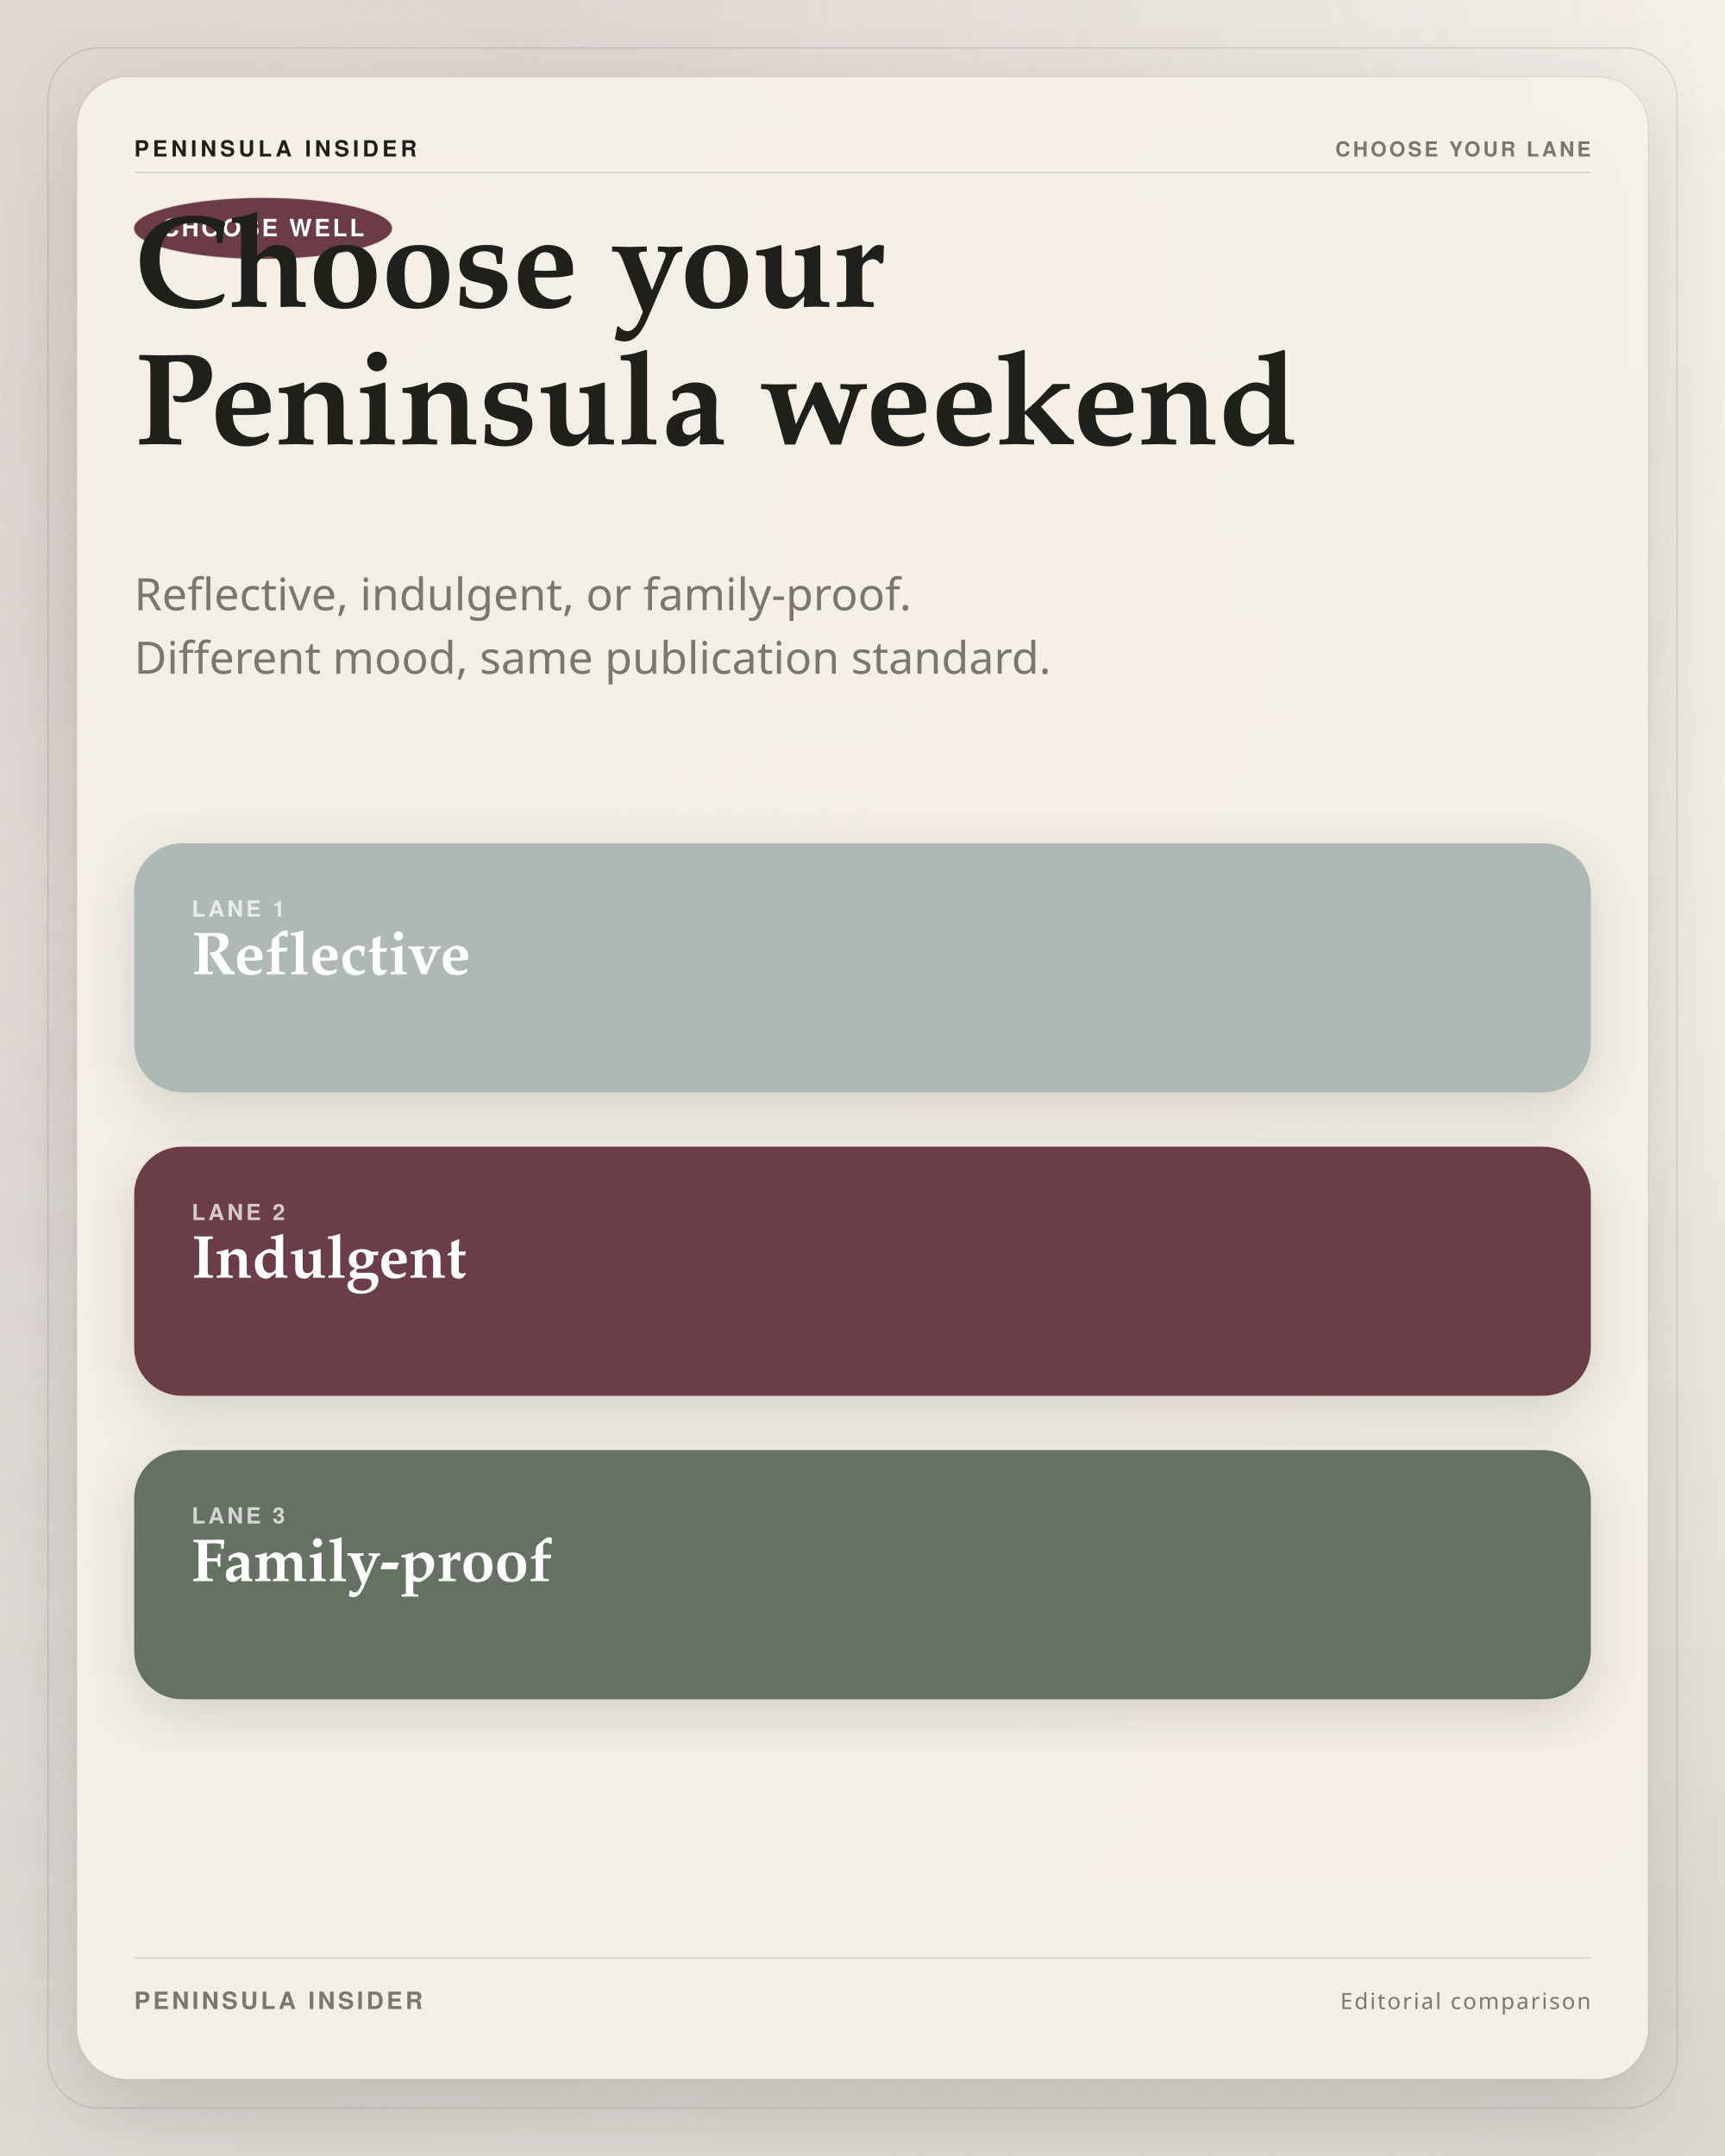
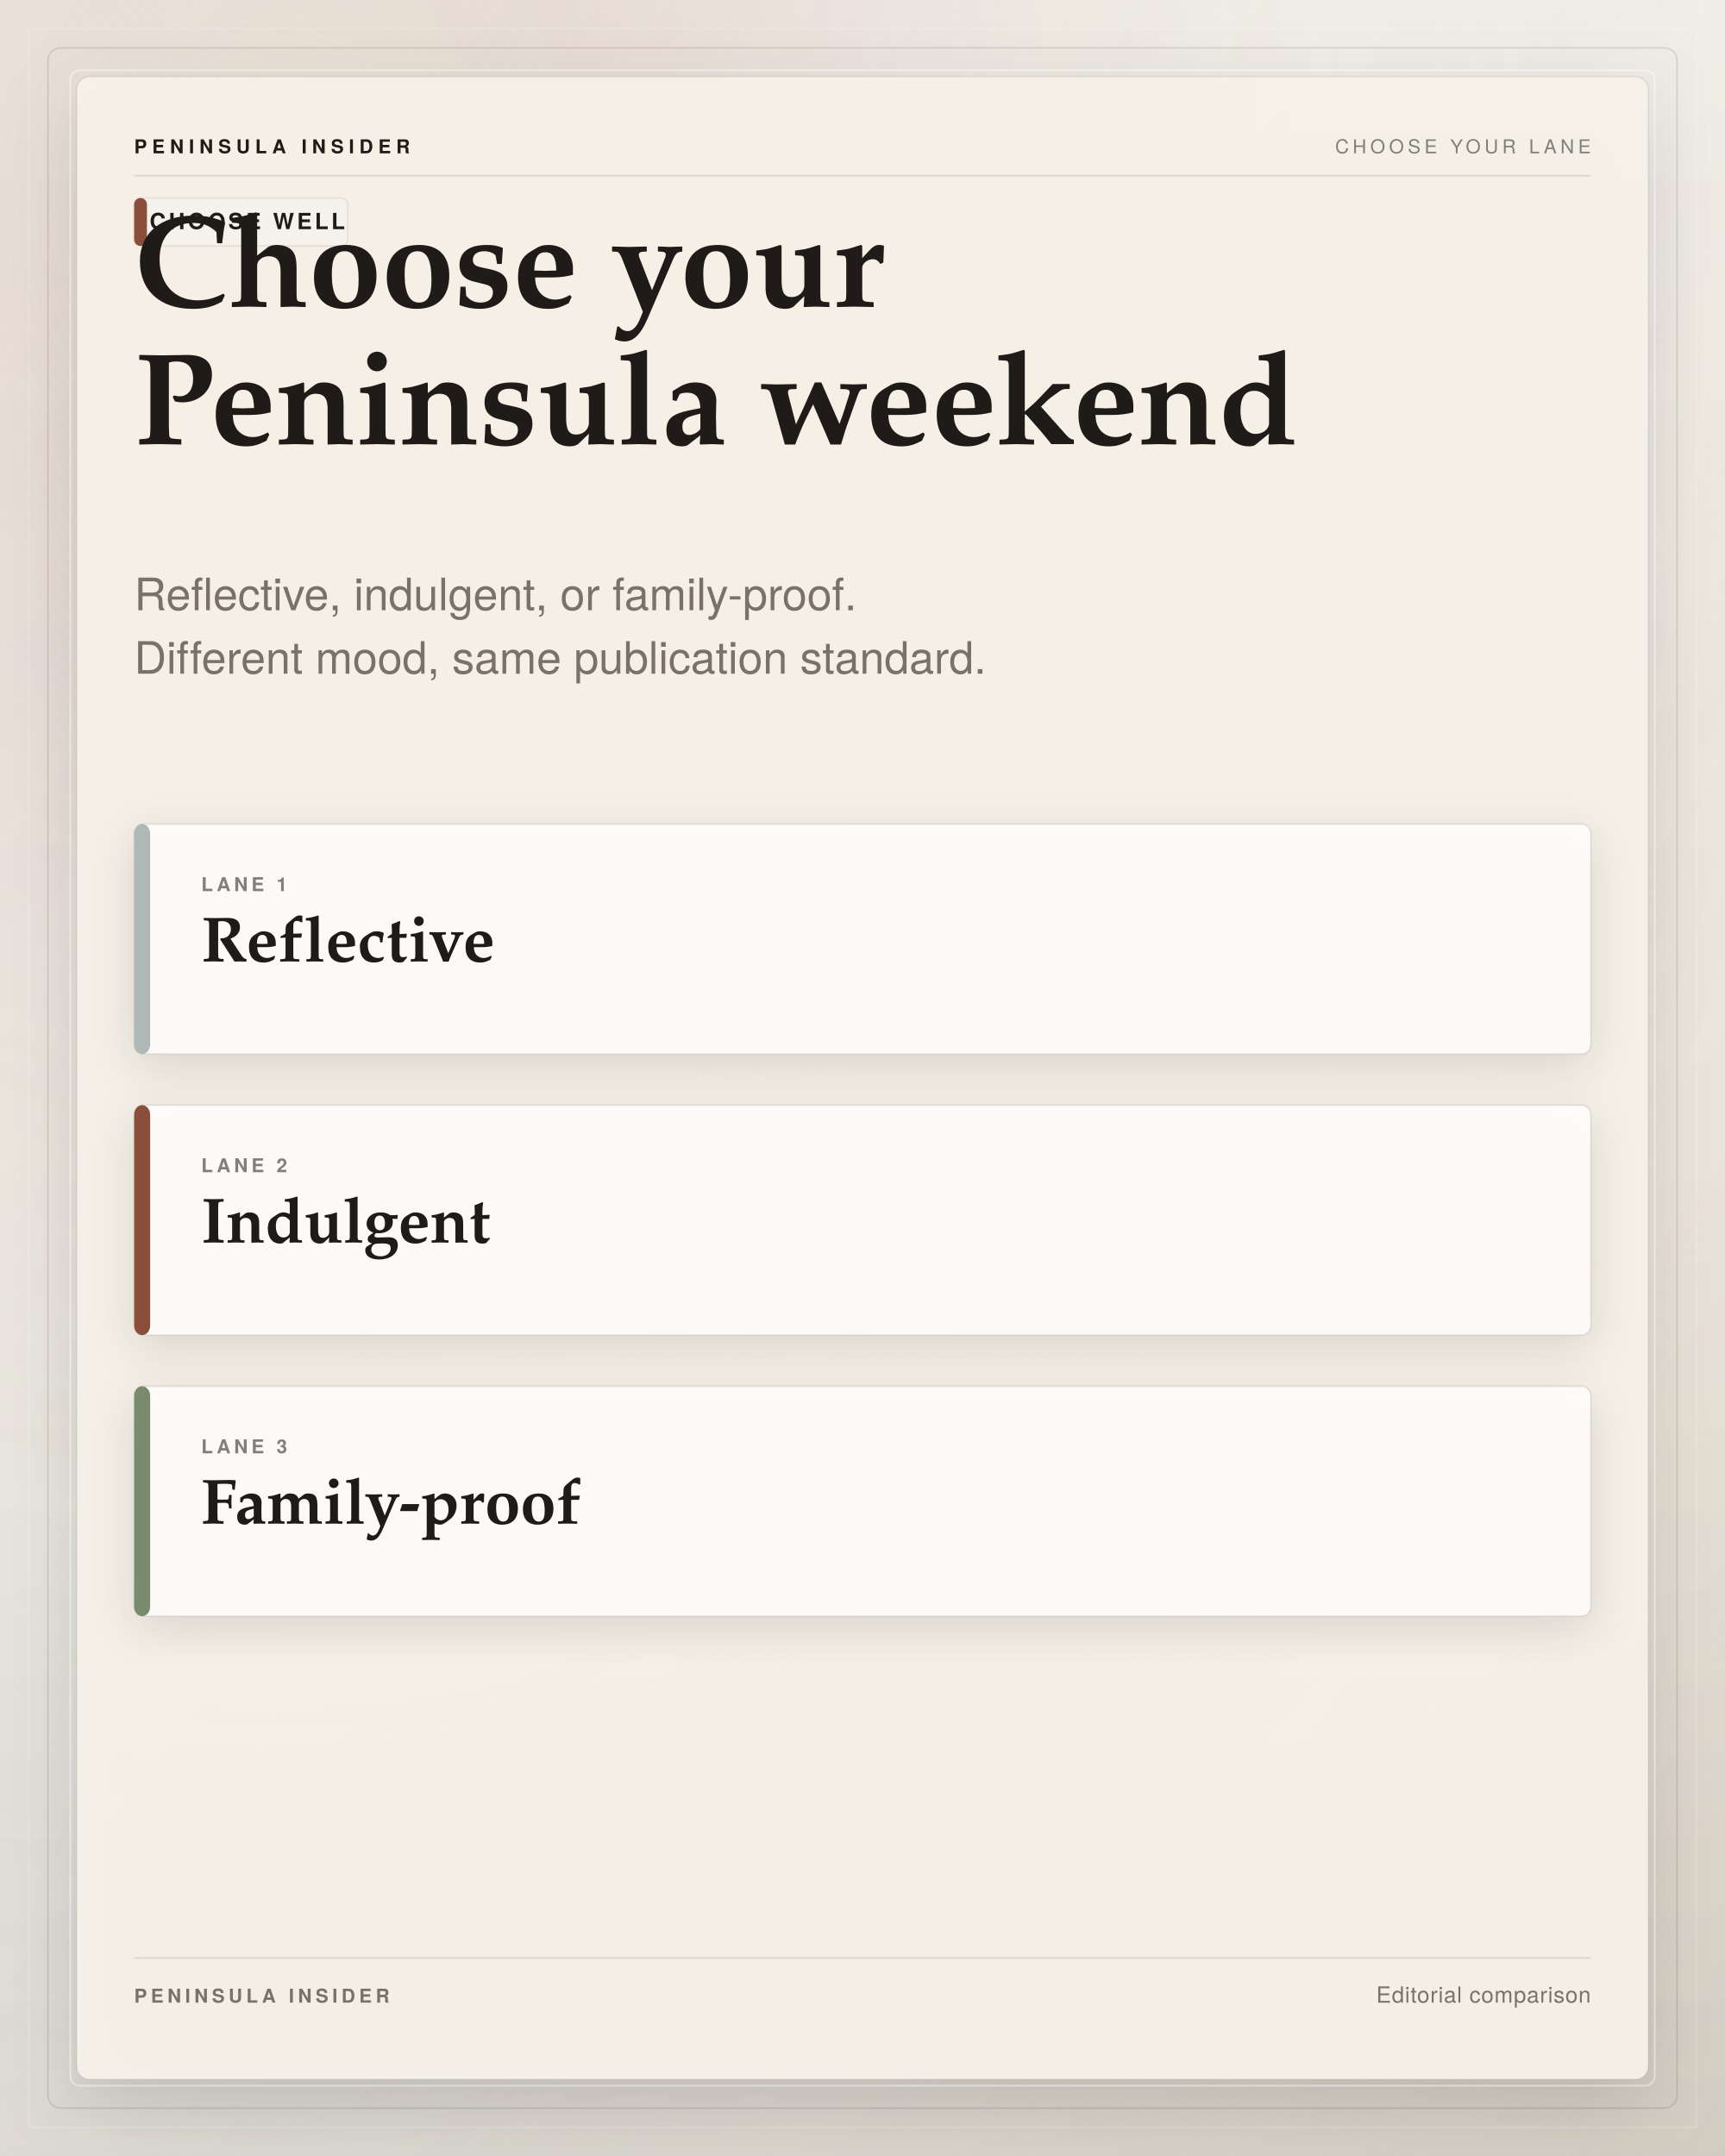
<svg xmlns="http://www.w3.org/2000/svg" width="1080" height="1350" viewBox="0 0 1080 1350">
  <defs>
    <linearGradient id="pi-social-2026-04-20-thu-weekend-moods-ig-4x5-s01-v01-paper-gradient" x1="0" x2="1" y1="0" y2="1">
-       <stop offset="0%" stop-color="#FBF7F0" />
-       <stop offset="100%" stop-color="#F6F1E8" />
+       <stop offset="0%" stop-color="#FDFCFA" />
+       <stop offset="48%" stop-color="#F5F1EB" />
+       <stop offset="100%" stop-color="#E8E0D5" />
    </linearGradient>
    <linearGradient id="pi-social-2026-04-20-thu-weekend-moods-ig-4x5-s01-v01-soft-vignette" x1="0" x2="0" y1="0" y2="1">
-       <stop offset="0%" stop-color="#FFFFFF" stop-opacity="0.02" />
-       <stop offset="100%" stop-color="#151714" stop-opacity="0.12" />
+       <stop offset="0%" stop-color="#FFFFFF" stop-opacity="0.03" />
+       <stop offset="52%" stop-color="#C9B99A" stop-opacity="0.05" />
+       <stop offset="100%" stop-color="#151714" stop-opacity="0.1" />
    </linearGradient>
    <linearGradient id="pi-social-2026-04-20-thu-weekend-moods-ig-4x5-s01-v01-image-bottom" x1="0" x2="0" y1="0" y2="1">
      <stop offset="0%" stop-color="#0F120F" stop-opacity="0.02" />
-       <stop offset="54%" stop-color="#0F120F" stop-opacity="0.08" />
-       <stop offset="100%" stop-color="#0F120F" stop-opacity="0.72" />
+       <stop offset="44%" stop-color="#0F120F" stop-opacity="0.08" />
+       <stop offset="100%" stop-color="#0F120F" stop-opacity="0.76" />
    </linearGradient>
    <linearGradient id="pi-social-2026-04-20-thu-weekend-moods-ig-4x5-s01-v01-image-side" x1="0" x2="1" y1="0" y2="0">
-       <stop offset="0%" stop-color="#0F120F" stop-opacity="0.72" />
-       <stop offset="48%" stop-color="#0F120F" stop-opacity="0.18" />
+       <stop offset="0%" stop-color="#0F120F" stop-opacity="0.78" />
+       <stop offset="34%" stop-color="#0F120F" stop-opacity="0.28" />
      <stop offset="100%" stop-color="#0F120F" stop-opacity="0.04" />
    </linearGradient>
-     <radialGradient id="pi-social-2026-04-20-thu-weekend-moods-ig-4x5-s01-v01-pinot-glow" cx="18%" cy="12%" r="88%">
-       <stop offset="0%" stop-color="#C7B6A3" stop-opacity="0.38" />
-       <stop offset="36%" stop-color="#6B3C48" stop-opacity="0.14" />
+     <radialGradient id="pi-social-2026-04-20-thu-weekend-moods-ig-4x5-s01-v01-pinot-glow" cx="16%" cy="10%" r="92%">
+       <stop offset="0%" stop-color="#C9B99A" stop-opacity="0.34" />
+       <stop offset="30%" stop-color="#8B4E3B" stop-opacity="0.14" />
+       <stop offset="68%" stop-color="#7A8B6D" stop-opacity="0.06" />
      <stop offset="100%" stop-color="#000000" stop-opacity="0" />
    </radialGradient>
    <filter id="pi-social-2026-04-20-thu-weekend-moods-ig-4x5-s01-v01-paper-shadow" x="-20%" y="-20%" width="140%" height="140%">
-       <feDropShadow dx="0" dy="18" stdDeviation="28" flood-color="#121411" flood-opacity="0.16" />
+       <feDropShadow dx="0" dy="16" stdDeviation="24" flood-color="#121411" flood-opacity="0.14" />
    </filter>
    <filter id="pi-social-2026-04-20-thu-weekend-moods-ig-4x5-s01-v01-card-shadow" x="-20%" y="-20%" width="140%" height="140%">
-       <feDropShadow dx="0" dy="10" stdDeviation="18" flood-color="#171916" flood-opacity="0.14" />
+       <feDropShadow dx="0" dy="8" stdDeviation="14" flood-color="#171916" flood-opacity="0.12" />
    </filter>
    <filter id="pi-social-2026-04-20-thu-weekend-moods-ig-4x5-s01-v01-grain" x="0" y="0" width="100%" height="100%">
-       <feTurbulence type="fractalNoise" baseFrequency="0.85" numOctaves="2" stitchTiles="stitch" result="noise" />
+       <feTurbulence type="fractalNoise" baseFrequency="0.82" numOctaves="2" stitchTiles="stitch" result="noise" />
      <feColorMatrix type="saturate" values="0" />
      <feComponentTransfer>
-         <feFuncA type="table" tableValues="0 0.02" />
+         <feFuncA type="table" tableValues="0 0.018" />
      </feComponentTransfer>
    </filter>
    <clipPath id="pi-social-2026-04-20-thu-weekend-moods-ig-4x5-s01-v01-frame-clip">
-       <rect x="30" y="30" width="1020" height="1290" rx="32" />
+       <rect x="30" y="30" width="1020" height="1290" rx="8" />
    </clipPath>
  </defs>
  <rect width="1080" height="1350" fill="url(#pi-social-2026-04-20-thu-weekend-moods-ig-4x5-s01-v01-paper-gradient)" />
  <rect width="1080" height="1350" fill="url(#pi-social-2026-04-20-thu-weekend-moods-ig-4x5-s01-v01-pinot-glow)" />
  <rect width="1080" height="1350" fill="url(#pi-social-2026-04-20-thu-weekend-moods-ig-4x5-s01-v01-soft-vignette)" />
-   <rect width="1080" height="1350" filter="url(#pi-social-2026-04-20-thu-weekend-moods-ig-4x5-s01-v01-grain)" opacity="0.9" />
-   <rect x="48" y="48" width="984" height="1254" rx="32" fill="rgba(246,241,232,0.94)" stroke="rgba(31,32,28,0.08)" filter="url(#pi-social-2026-04-20-thu-weekend-moods-ig-4x5-s01-v01-paper-shadow)" />
+   <rect x="18" y="18" width="1044" height="1314" fill="none" stroke="rgba(255,255,255,0.18)" />
+   <rect width="1080" height="1350" filter="url(#pi-social-2026-04-20-thu-weekend-moods-ig-4x5-s01-v01-grain)" opacity="0.92" />
+   <rect x="48" y="48" width="984" height="1254" rx="8" fill="rgba(246,241,232,0.94)" stroke="rgba(31,32,28,0.08)" filter="url(#pi-social-2026-04-20-thu-weekend-moods-ig-4x5-s01-v01-paper-shadow)" />
  <g>
-     <line x1="84" y1="108" x2="996" y2="108" stroke="rgba(31,32,28,0.12)" stroke-width="1" />
-     <text x="84" y="98" font-family="Avenir Next, 'Gill Sans', 'Trebuchet MS', 'Helvetica Neue', sans-serif" font-size="14" font-weight="700" letter-spacing="2.2" fill="#1F201C">PENINSULA INSIDER</text>
-     <text x="996" y="98" text-anchor="end" font-family="Avenir Next, 'Gill Sans', 'Trebuchet MS', 'Helvetica Neue', sans-serif" font-size="13" font-weight="600" letter-spacing="1.6" fill="rgba(31,32,28,0.58)">CHOOSE YOUR LANE</text>
+     <line x1="84" y1="110" x2="996" y2="110" stroke="rgba(31,32,28,0.12)" stroke-width="1" />
+     <text x="84" y="96" font-family="Outfit, 'Helvetica Neue', 'Avenir Next', Avenir, 'Gill Sans', sans-serif" font-size="12" font-weight="600" letter-spacing="3.2" fill="#1E1B18">PENINSULA INSIDER</text>
+     <text x="996" y="96" text-anchor="end" font-family="Outfit, 'Helvetica Neue', 'Avenir Next', Avenir, 'Gill Sans', sans-serif" font-size="12" font-weight="500" letter-spacing="2.4" fill="rgba(31,32,28,0.54)">CHOOSE YOUR LANE</text>
  </g>
  <g transform="translate(84 124)">
-     <rect width="161.4" height="38" rx="999" fill="#6B3C48" stroke="rgba(107,60,72,0.22)" />
-     <text x="80.7" y="24" text-anchor="middle" font-family="Avenir Next, 'Gill Sans', 'Trebuchet MS', 'Helvetica Neue', sans-serif" font-size="15" font-weight="700" letter-spacing="1.5" fill="#FFFFFF">CHOOSE WELL</text>
+     <rect width="133.64" height="30" rx="4" fill="rgba(245,241,235,0.94)" stroke="rgba(31,32,28,0.08)" />
+     <rect width="8" height="30" rx="4" fill="#8B4E3B" />
+     <text x="70.82" y="19.5" text-anchor="middle" font-family="Outfit, 'Helvetica Neue', 'Avenir Next', Avenir, 'Gill Sans', sans-serif" font-size="14" font-weight="600" letter-spacing="1.8" fill="#1E1B18">CHOOSE WELL</text>
  </g>
-   <text x="84" y="192" font-family="Iowan Old Style, Baskerville, 'Palatino Linotype', 'Book Antiqua', Georgia, serif" font-size="82" font-weight="700" letter-spacing="0" fill="#1F201C" text-anchor="start">
+   <text x="84" y="192" font-family="Cormorant Garamond, Baskerville, 'Baskerville Old Face', 'Iowan Old Style', 'Palatino Linotype', 'Book Antiqua', Georgia, serif" font-size="82" font-weight="700" letter-spacing="0" fill="#1E1B18" text-anchor="start">
    <tspan x="84" dy="0">Choose your</tspan>
    <tspan x="84" dy="86.1">Peninsula weekend</tspan>
  </text>
-   <text x="84" y="382.1" font-family="Avenir Next, Avenir, 'Segoe UI', 'Helvetica Neue', sans-serif" font-size="28" font-weight="500" letter-spacing="0" fill="#7A776F" text-anchor="start">
+   <text x="84" y="382.1" font-family="Outfit, 'Helvetica Neue', 'Avenir Next', Avenir, 'Segoe UI', sans-serif" font-size="28" font-weight="500" letter-spacing="0" fill="#7A726A" text-anchor="start">
    <tspan x="84" dy="0">Reflective, indulgent, or family-proof.</tspan>
    <tspan x="84" dy="39.76">Different mood, same publication standard.</tspan>
  </text>
  <g>
-     <rect x="84" y="528" width="912" height="156" rx="30" fill="#AEB8B7" filter="url(#pi-social-2026-04-20-thu-weekend-moods-ig-4x5-s01-v01-card-shadow)" />
-     <text x="120" y="574" font-family="Avenir Next, 'Gill Sans', 'Trebuchet MS', 'Helvetica Neue', sans-serif" font-size="14" font-weight="700" letter-spacing="1.7" fill="rgba(255,255,255,0.72)">LANE 1</text>
-     <text x="120" y="610" font-family="Iowan Old Style, Baskerville, 'Palatino Linotype', 'Book Antiqua', Georgia, serif" font-size="38" font-weight="700" letter-spacing="0" fill="#FFFFFF" text-anchor="start">
-       <tspan x="120" dy="0">Reflective</tspan>
+     <rect x="84" y="516" width="912" height="144" rx="6" fill="rgba(253,252,250,0.96)" stroke="rgba(31,32,28,0.1)" filter="url(#pi-social-2026-04-20-thu-weekend-moods-ig-4x5-s01-v01-card-shadow)" />
+     <rect x="84" y="516" width="10" height="144" rx="6" fill="#AEB8B7" />
+     <text x="126" y="558" font-family="Outfit, 'Helvetica Neue', 'Avenir Next', Avenir, 'Gill Sans', sans-serif" font-size="12" font-weight="600" letter-spacing="2.2" fill="rgba(31,32,28,0.56)">LANE 1</text>
+     <text x="126" y="602" font-family="Cormorant Garamond, Baskerville, 'Baskerville Old Face', 'Iowan Old Style', 'Palatino Linotype', 'Book Antiqua', Georgia, serif" font-size="40" font-weight="700" letter-spacing="0" fill="#1E1B18" text-anchor="start">
+       <tspan x="126" dy="0">Reflective</tspan>
    </text>
  </g>
  <g>
-     <rect x="84" y="718" width="912" height="156" rx="30" fill="#6B3C48" filter="url(#pi-social-2026-04-20-thu-weekend-moods-ig-4x5-s01-v01-card-shadow)" />
-     <text x="120" y="764" font-family="Avenir Next, 'Gill Sans', 'Trebuchet MS', 'Helvetica Neue', sans-serif" font-size="14" font-weight="700" letter-spacing="1.7" fill="rgba(255,255,255,0.72)">LANE 2</text>
-     <text x="120" y="800" font-family="Iowan Old Style, Baskerville, 'Palatino Linotype', 'Book Antiqua', Georgia, serif" font-size="38" font-weight="700" letter-spacing="0" fill="#FFFFFF" text-anchor="start">
-       <tspan x="120" dy="0">Indulgent</tspan>
+     <rect x="84" y="692" width="912" height="144" rx="6" fill="rgba(253,252,250,0.96)" stroke="rgba(31,32,28,0.1)" filter="url(#pi-social-2026-04-20-thu-weekend-moods-ig-4x5-s01-v01-card-shadow)" />
+     <rect x="84" y="692" width="10" height="144" rx="6" fill="#8B4E3B" />
+     <text x="126" y="734" font-family="Outfit, 'Helvetica Neue', 'Avenir Next', Avenir, 'Gill Sans', sans-serif" font-size="12" font-weight="600" letter-spacing="2.2" fill="rgba(31,32,28,0.56)">LANE 2</text>
+     <text x="126" y="778" font-family="Cormorant Garamond, Baskerville, 'Baskerville Old Face', 'Iowan Old Style', 'Palatino Linotype', 'Book Antiqua', Georgia, serif" font-size="40" font-weight="700" letter-spacing="0" fill="#1E1B18" text-anchor="start">
+       <tspan x="126" dy="0">Indulgent</tspan>
    </text>
  </g>
  <g>
-     <rect x="84" y="908" width="912" height="156" rx="30" fill="#657163" filter="url(#pi-social-2026-04-20-thu-weekend-moods-ig-4x5-s01-v01-card-shadow)" />
-     <text x="120" y="954" font-family="Avenir Next, 'Gill Sans', 'Trebuchet MS', 'Helvetica Neue', sans-serif" font-size="14" font-weight="700" letter-spacing="1.7" fill="rgba(255,255,255,0.72)">LANE 3</text>
-     <text x="120" y="990" font-family="Iowan Old Style, Baskerville, 'Palatino Linotype', 'Book Antiqua', Georgia, serif" font-size="38" font-weight="700" letter-spacing="0" fill="#FFFFFF" text-anchor="start">
-       <tspan x="120" dy="0">Family-proof</tspan>
+     <rect x="84" y="868" width="912" height="144" rx="6" fill="rgba(253,252,250,0.96)" stroke="rgba(31,32,28,0.1)" filter="url(#pi-social-2026-04-20-thu-weekend-moods-ig-4x5-s01-v01-card-shadow)" />
+     <rect x="84" y="868" width="10" height="144" rx="6" fill="#7A8B6D" />
+     <text x="126" y="910" font-family="Outfit, 'Helvetica Neue', 'Avenir Next', Avenir, 'Gill Sans', sans-serif" font-size="12" font-weight="600" letter-spacing="2.2" fill="rgba(31,32,28,0.56)">LANE 3</text>
+     <text x="126" y="954" font-family="Cormorant Garamond, Baskerville, 'Baskerville Old Face', 'Iowan Old Style', 'Palatino Linotype', 'Book Antiqua', Georgia, serif" font-size="40" font-weight="700" letter-spacing="0" fill="#1E1B18" text-anchor="start">
+       <tspan x="126" dy="0">Family-proof</tspan>
    </text>
  </g>
  <g>
    <line x1="84" y1="1226" x2="996" y2="1226" stroke="rgba(31,32,28,0.12)" stroke-width="1" />
-     <text x="84" y="1258" font-family="Avenir Next, 'Gill Sans', 'Trebuchet MS', 'Helvetica Neue', sans-serif" font-size="15" font-weight="700" letter-spacing="1.8" fill="#7A776F">PENINSULA INSIDER</text>
-     <text x="996" y="1258" text-anchor="end" font-family="Avenir Next, Avenir, 'Segoe UI', 'Helvetica Neue', sans-serif" font-size="14" font-weight="500" letter-spacing="1.1" fill="#7A776F">Editorial comparison</text>
+     <text x="84" y="1254" font-family="Outfit, 'Helvetica Neue', 'Avenir Next', Avenir, 'Gill Sans', sans-serif" font-size="12" font-weight="600" letter-spacing="2.4" fill="#7A726A">PENINSULA INSIDER</text>
+     <text x="996" y="1254" text-anchor="end" font-family="Outfit, 'Helvetica Neue', 'Avenir Next', Avenir, 'Segoe UI', sans-serif" font-size="14" font-weight="400" letter-spacing="0.4" fill="#7A726A">Editorial comparison</text>
  </g>
-   <rect x="30" y="30" width="1020" height="1290" rx="32" fill="none" stroke="rgba(31,32,28,0.11)" />
+   <g>
+     <rect x="30" y="30" width="1020" height="1290" rx="8" fill="none" stroke="rgba(31,32,28,0.12)" />
+     <rect x="44" y="44" width="992" height="1262" rx="6" fill="none" stroke="rgba(255,255,255,0.46)" />
+   </g>
</svg>
